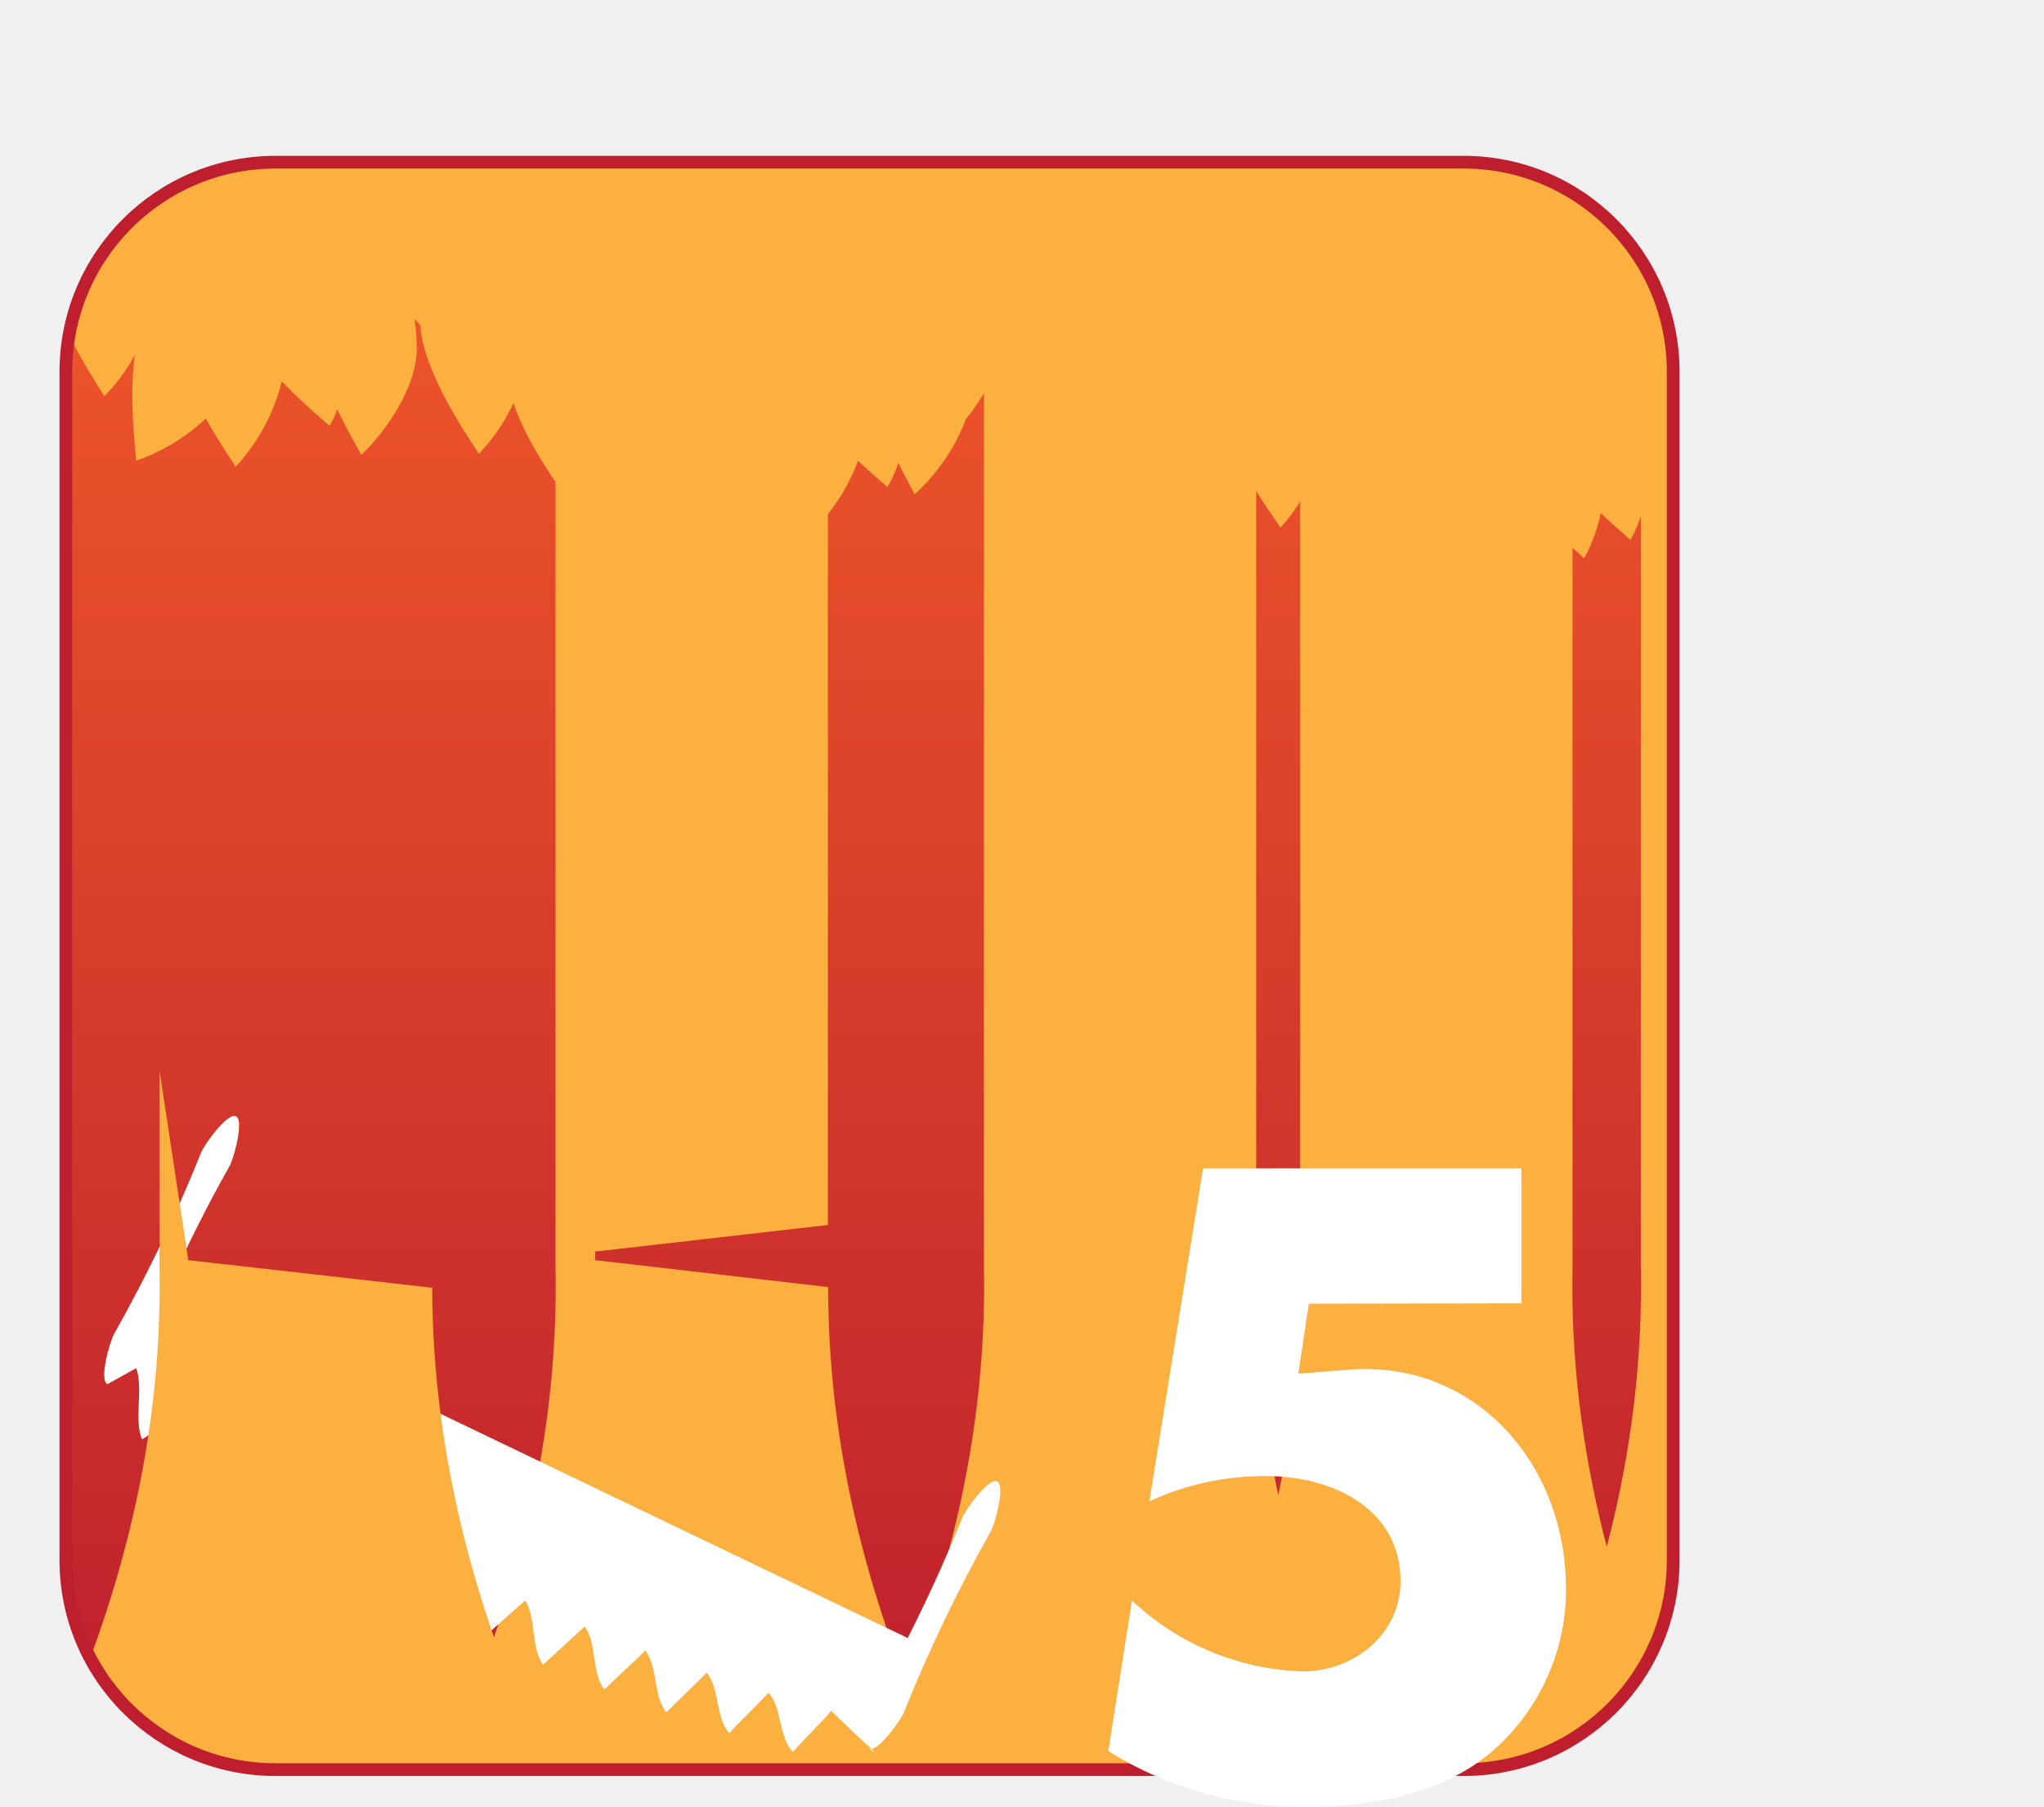
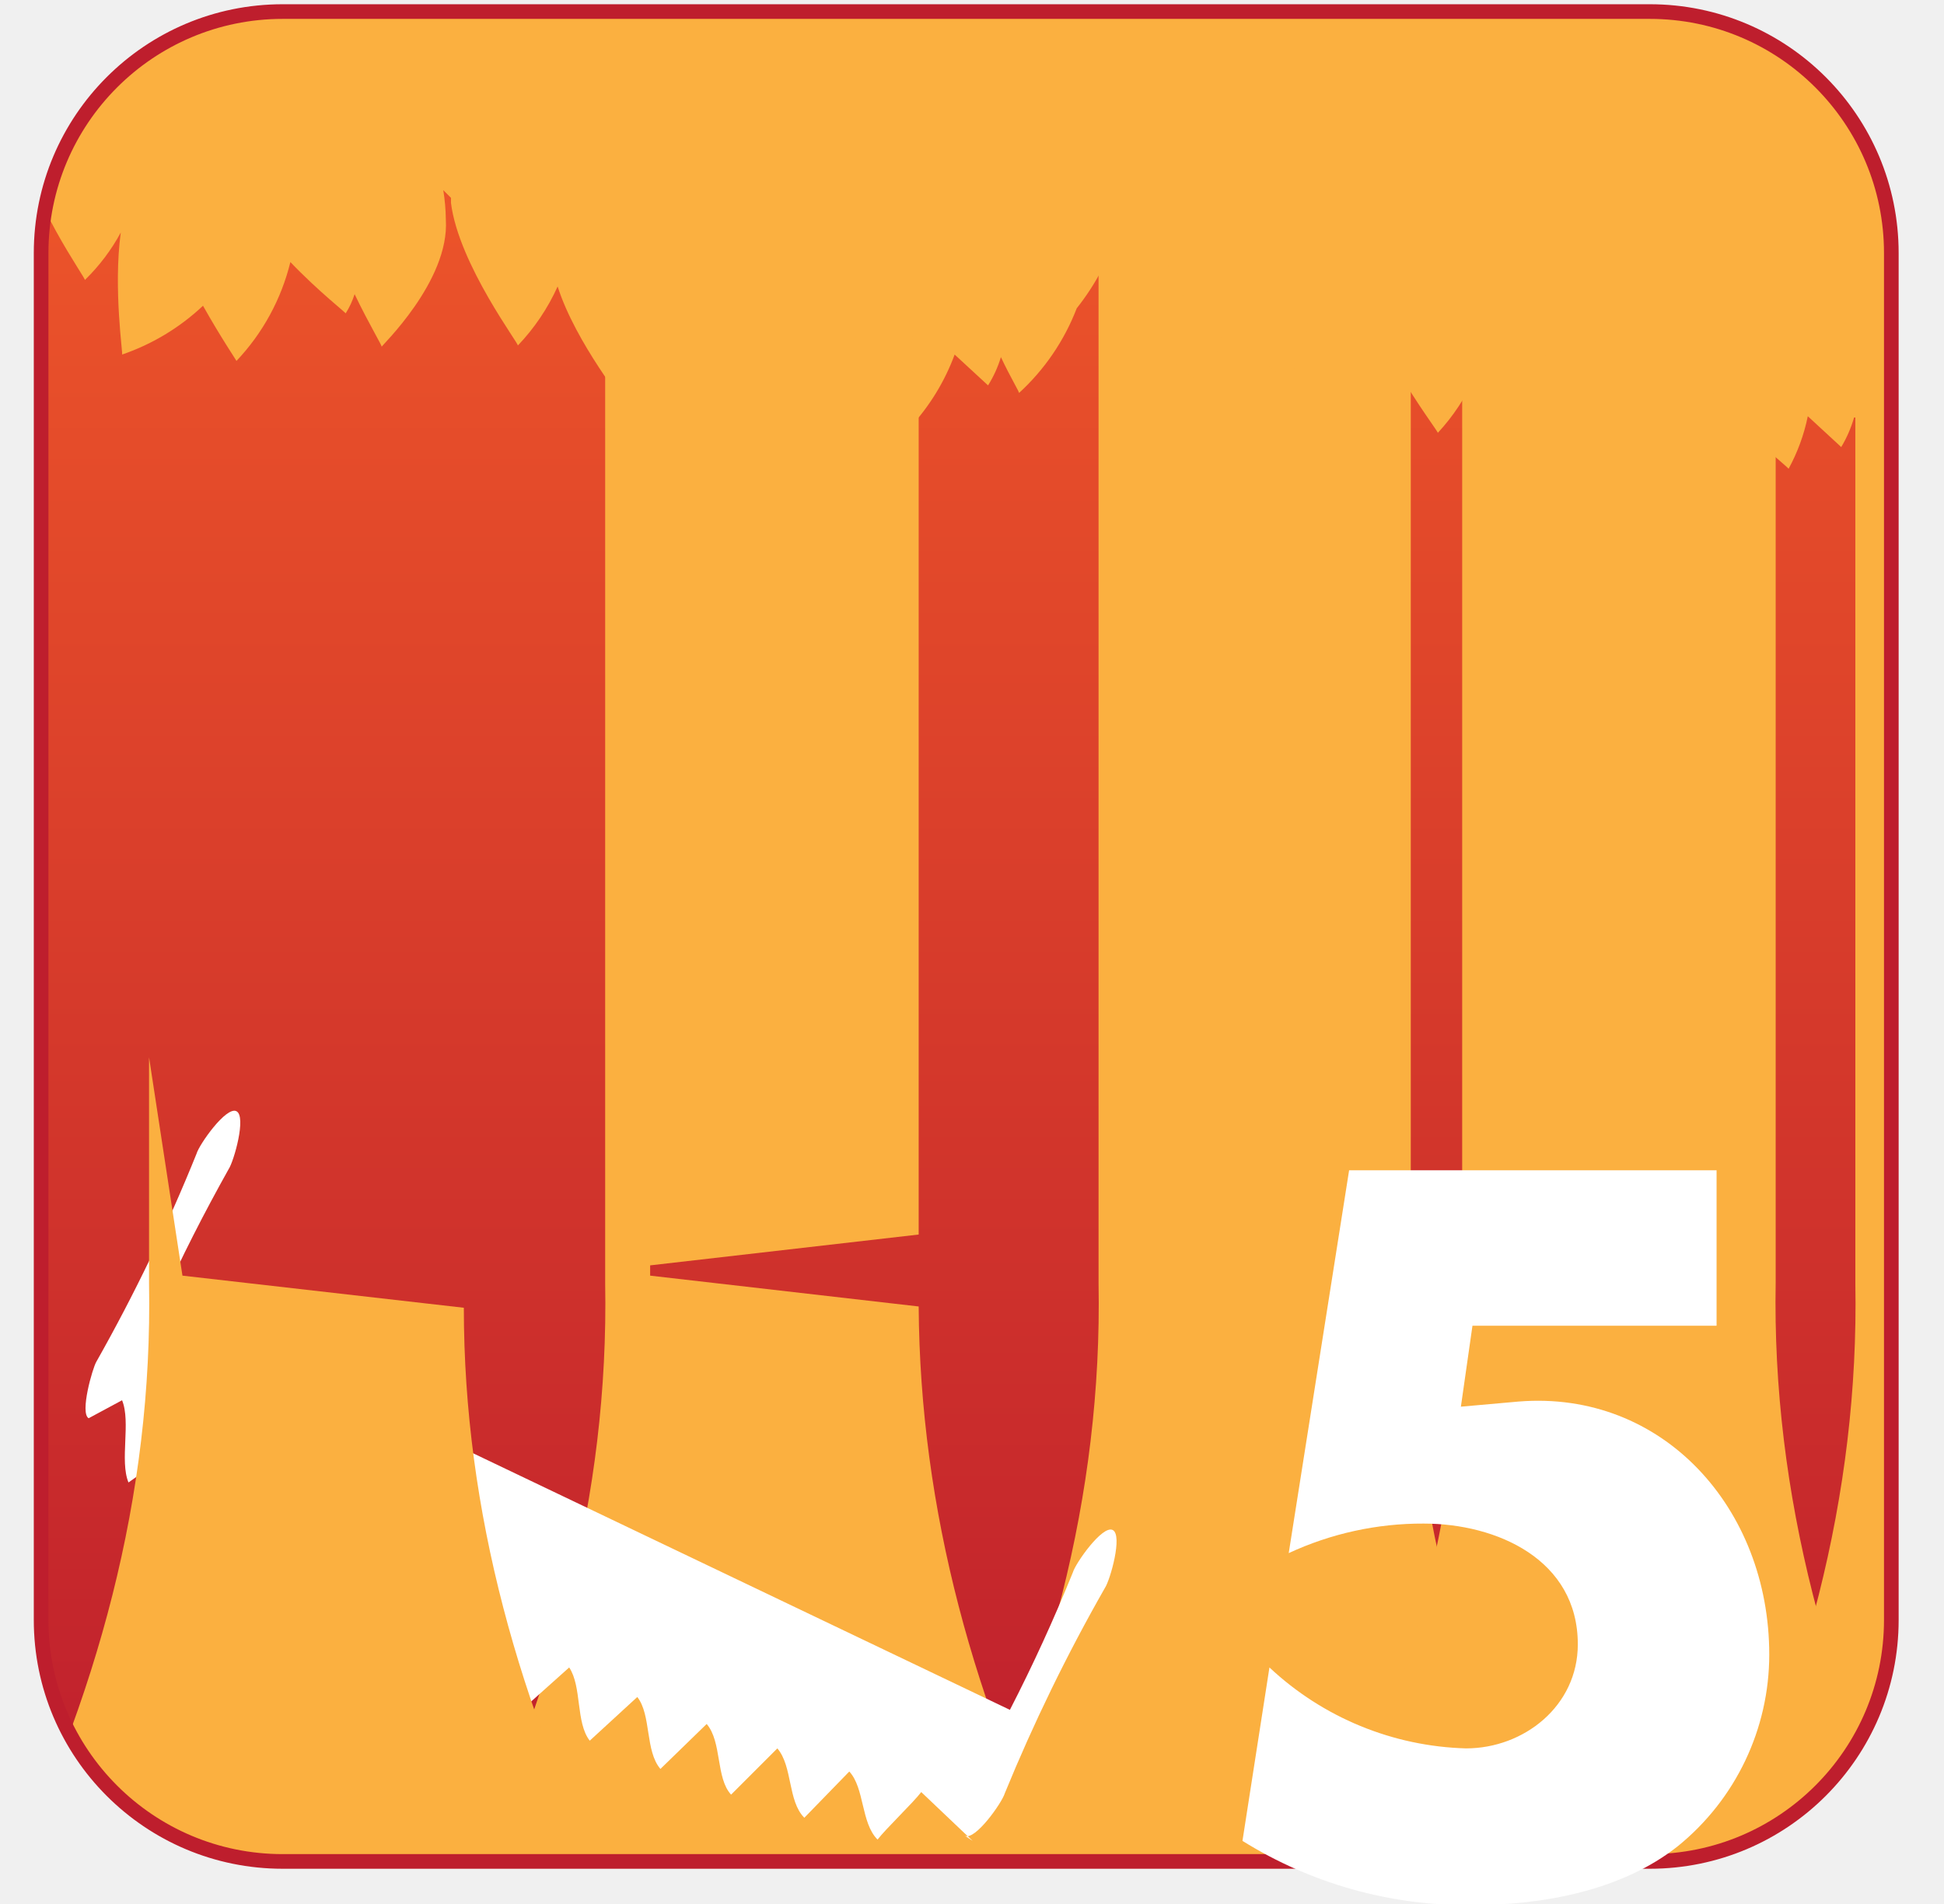
- <svg xmlns="http://www.w3.org/2000/svg" viewBox="0 0 183.12 161.86">
+ <svg xmlns="http://www.w3.org/2000/svg" viewBox="0 0 151.3 148.2">
  <defs>
-     <style>.cls-1,.cls-7{fill:none;}.cls-2{fill:url(#New_Gradient_Swatch_3);}.cls-3{clip-path:url(#clip-path);}.cls-4,.cls-6{fill:#fbb040;}.cls-4,.cls-5{fill-rule:evenodd;}.cls-5,.cls-8{fill:#fff;}.cls-7{stroke:#be1e2d;stroke-miterlimit:10;stroke-width:1.14px;}</style>
-     <linearGradient id="New_Gradient_Swatch_3" x1="77.9" y1="158.53" x2="77.9" y2="14.53" gradientUnits="userSpaceOnUse">
+     <style>.a,.g{fill:none;}.b{fill:url(#a);}.c{clip-path:url(#b);}.d,.f{fill:#fbb040;}.d,.e{fill-rule:evenodd;}.e,.h{fill:#fff;}.g{stroke:#be1e2d;stroke-miterlimit:10;stroke-width:1.14px;}</style>
+     <linearGradient id="a" x1="75.22" y1="144.9" x2="75.22" y2="0.91" gradientUnits="userSpaceOnUse">
      <stop offset="0" stop-color="#be1e2d" />
      <stop offset="1" stop-color="#f15a29" />
    </linearGradient>
-     <clipPath id="clip-path">
-       <path class="cls-1" d="M149.9,139.75a18.78,18.78,0,0,1-18.79,18.78H24.68A18.78,18.78,0,0,1,5.9,139.75V33.31A18.78,18.78,0,0,1,24.68,14.53H131.12A18.78,18.78,0,0,1,149.9,33.31Z" />
+     <clipPath id="b">
+       <path class="a" d="M147.2,126.1a18.8,18.8,0,0,1-18.8,18.8H22A18.8,18.8,0,0,1,3.2,126.1V19.7A18.8,18.8,0,0,1,22,.9H128.4a18.8,18.8,0,0,1,18.8,18.8Z" />
    </clipPath>
  </defs>
-   <g id="Layer_2" data-name="Layer 2">
-     <g id="Layer_1-2" data-name="Layer 1">
-       <g id="_5" data-name="5">
-         <path class="cls-2" d="M149.9,139.75a18.78,18.78,0,0,1-18.79,18.78H24.68A18.78,18.78,0,0,1,5.9,139.75V33.31A18.78,18.78,0,0,1,24.68,14.53H131.12A18.78,18.78,0,0,1,149.9,33.31Z" />
-         <g class="cls-3">
-           <path class="cls-4" d="M124.22,161.14c-7.64-15.34-12-31.2-11.68-47.66V13.71H88.15v99.77c.32,16.45-4,32.32-11.68,47.66Z" />
-           <path class="cls-4" d="M152.56,161.14c-7.64-15.34-12-31.2-11.68-47.66V13.71h-24.4v99.77c.33,16.45-4,32.32-11.68,47.66Z" />
-           <path class="cls-4" d="M183.12,161.14c-7.64-15.34-12-31.2-11.67-47.66V13.71H147v99.77c.33,16.45-4,32.32-11.68,47.66Z" />
-           <path class="cls-4" d="M53.32,112.89v-.77l20.85-2.38v-96H49.77v99.77c.33,16.45-4,32.32-11.68,47.66H85.84c-7.36-14.78-11.64-30.05-11.65-45.87Z" />
-           <path class="cls-5" d="M9.62,124l2.57-1.43c.69,1.66-.22,4.72.54,6.37.85-.5,3.3-2.4,4.14-2.91.74,1.64-.11,4.67.7,6.3.83-.53,3.27-2.46,4.09-3,.8,1.61,0,4.61.86,6.21.81-.55,3.24-2.51,4-3.07.85,1.58.1,4.56,1,6.13.79-.58,3.19-2.56,4-3.15.9,1.55.21,4.5,1.17,6,.77-.61,3.16-2.61,3.91-3.22,1,1.52.31,4.44,1.33,5.95.74-.62,3.11-2.65,3.85-3.29,1,1.49.41,4.38,1.48,5.85.72-.65,3.06-2.7,3.78-3.36,1,1.46.51,4.31,1.62,5.75.7-.67,3-2.75,3.72-3.42,1.1,1.42.61,4.24,1.77,5.64.68-.69,3-2.79,3.65-3.49,1.15,1.39.71,4.17,1.91,5.54.66-.72,2.93-2.84,3.58-3.56,1.2,1.35.8,4.09,2.05,5.42.63-.74,2.88-2.88,3.5-3.62,1.24,1.32.89,4,2.2,5.3.61-.76,2.83-2.91,3.43-3.68q1.93,1.91,4,3.78l-.62-.38c.77.36,2.89-2.6,3.13-3.27a137.19,137.19,0,0,1,7.77-16.18c.36-.61,1.35-4.11.58-4.49s-2.89,2.6-3.13,3.27c-1.47,3.66-3.1,7.24-4.88,10.75l-66.1-31.72c1.63-3.58,3.39-7.1,5.33-10.53.36-.61,1.35-4.11.59-4.49s-2.89,2.61-3.13,3.27a137.35,137.35,0,0,1-7.76,16.18C9.84,120.11,8.86,123.62,9.62,124Z" />
-           <path class="cls-4" d="M16.87,112.89l-2.58-17v17.57c.32,16.45-4,32.32-11.68,47.66H50.37c-7.34-14.74-11.61-30-11.65-45.76Z" />
-           <path class="cls-6" d="M159.92,39.2,151.6,0S.31,0,0,.83,1.41,22.64,1.41,22.64L4.32,24c0,.12,0,.22,0,.34.51,4.77,5.18,11.19,5,11.17a15.34,15.34,0,0,0,2.76-3.72c-.61,4.36.22,9.57.09,9.49a17.44,17.44,0,0,0,6.27-3.79c1.37,2.48,2.75,4.35,2.65,4.34a17.13,17.13,0,0,0,4.15-7.67c2.19,2.3,4.38,4,4.27,4a6.56,6.56,0,0,0,.7-1.49c1.12,2.35,2.22,4.09,2.12,4.07.19,0,5.25-5.09,5-9.89a15.44,15.44,0,0,0-.2-2.28l.56.6c0,.15,0,.28,0,.44.6,4.77,5.38,11.09,5.19,11.07A16.44,16.44,0,0,0,46,36.1c1.44,4.41,5.43,9.27,5.26,9.27a17.11,17.11,0,0,0,3.82-7.8L68.5,38c1.4,4.35,5,9.05,4.86,9a17.14,17.14,0,0,0,3.51-5.72c1.51,1.42,2.69,2.36,2.61,2.37a9.06,9.06,0,0,0,1-2.18c.83,1.69,1.51,2.84,1.44,2.83a17.4,17.4,0,0,0,4.61-6.74,19.34,19.34,0,0,0,1.94-2.9c2,4.35,8.08,9,7.89,9a16,16,0,0,0,1.7-5c2.38,2.66,5.05,4.72,4.93,4.74a16.28,16.28,0,0,0,1.74-5.23l6.79,4.12c1.57,2.79,3.3,5,3.18,5a16,16,0,0,0,2.86-4.43l10.63-3.12,5.45.21c.08.28.16.55.27.85,1.88,4.42,8.21,9.2,8,9.24a14.6,14.6,0,0,0,1.5-4.06c1.53,1.44,2.73,2.39,2.64,2.41a9.52,9.52,0,0,0,1-2.33c.07.07.11.12.1.12a16.71,16.71,0,0,0,1.8-5.63l.47,0ZM28,31.37l.08.18a.35.35,0,0,1,0,.13S28.11,31.56,28,31.37Zm23.39,7.34a15.62,15.62,0,0,0-.55-2.94l.41.19A12.81,12.81,0,0,1,51.42,38.71Zm22.3,1.7a12.61,12.61,0,0,0-.31-2.22h.3A11,11,0,0,1,73.72,40.41ZM94.94,37.2a22.17,22.17,0,0,0-1.8-3.8l.63.13A17.44,17.44,0,0,1,94.94,37.2Zm6.63-.28a3.29,3.29,0,0,0-.29-.78l.14.09A2.64,2.64,0,0,1,101.57,36.92Zm38.52,5.57.24.29a3.1,3.1,0,0,1,.16.76A5.43,5.43,0,0,0,140.09,42.49Z" />
-         </g>
-         <path class="cls-7" d="M149.9,139.75a18.78,18.78,0,0,1-18.79,18.78H24.68A18.78,18.78,0,0,1,5.9,139.75V33.31A18.78,18.78,0,0,1,24.68,14.53H131.12A18.78,18.78,0,0,1,149.9,33.31Z" />
-         <path class="cls-8" d="M117.26,116.79l-.95,6.27,4.52-.36c11.23-.87,19.47,8.31,19.47,19.69a19.16,19.16,0,0,1-7.07,14.88c-4.37,3.5-10.58,4.6-16,4.6a33.1,33.1,0,0,1-17.94-5l2.12-13.49a23.31,23.31,0,0,0,15.31,6.35c4.52,0,8.75-3.28,8.75-8.09,0-6.64-6.34-9.41-12-9.41a24.72,24.72,0,0,0-10.5,2.26l4.81-29.83H136.3v12.1Z" />
-       </g>
-     </g>
+   <path class="b" d="M147.2,126.1a18.8,18.8,0,0,1-18.8,18.8H22A18.8,18.8,0,0,1,3.2,126.1V19.7A18.8,18.8,0,0,1,22,.9H128.4a18.8,18.8,0,0,1,18.8,18.8Z" />
+   <g class="c">
+     <path class="d" d="M121.5,147.5c-7.6-15.3-12-31.2-11.7-47.7V.1H85.5V99.9c.3,16.5-4,32.3-11.7,47.7Z" />
+     <path class="d" d="M149.9,147.5c-7.6-15.3-12-31.2-11.7-47.7V.1H113.8V99.9c.3,16.5-4,32.3-11.7,47.7Z" />
+     <path class="d" d="M180.4,147.5c-7.6-15.3-12-31.2-11.7-47.7V.1H144.4V99.9c.3,16.5-4,32.3-11.7,47.7Z" />
+     <path class="d" d="M50.6,99.3v-.8l20.9-2.4V.1H47.1V99.9c.3,16.5-4,32.3-11.7,47.7H83.2c-7.4-14.8-11.6-30.1-11.7-45.9Z" />
+     <path class="e" d="M6.9,110.4l2.6-1.4c.7,1.7-.2,4.7.5,6.4l4.1-2.9c.7,1.6-.1,4.7.7,6.3l4.1-3c.8,1.6,0,4.6.9,6.2l4-3.1c.9,1.6.1,4.6,1,6.1l4-3.1c.9,1.6.2,4.5,1.2,6l3.9-3.2c1,1.5.3,4.4,1.3,5.9l3.8-3.3c1,1.5.4,4.4,1.5,5.9l3.8-3.4c1,1.5.5,4.3,1.6,5.7l3.7-3.4c1.1,1.4.6,4.2,1.8,5.6l3.6-3.5c1.2,1.4.7,4.2,1.9,5.5l3.6-3.6c1.2,1.4.8,4.1,2.1,5.4l3.5-3.6c1.2,1.3.9,4,2.2,5.3.6-.8,2.8-2.9,3.4-3.7l4,3.8-.6-.4c.8.4,2.9-2.6,3.1-3.3A137.2,137.2,0,0,1,86,123.6c.4-.6,1.4-4.1.6-4.5s-2.9,2.6-3.1,3.3c-1.5,3.7-3.1,7.2-4.9,10.7L12.5,101.5c1.6-3.6,3.4-7.1,5.3-10.5.4-.6,1.4-4.1.6-4.5s-2.9,2.6-3.1,3.3a137.3,137.3,0,0,1-7.8,16.2C7.2,106.5,6.2,110,6.9,110.4Z" />
+     <path class="d" d="M14.2,99.3l-2.6-17V99.9c.3,16.5-4,32.3-11.7,47.7H47.7c-7.3-14.7-11.6-30-11.6-45.8Z" />
+     <path class="f" d="M157.2,25.6l-8.3-39.2s-151.3,0-151.6.8S-1.3,9-1.3,9l2.9,1.3c0,.1,0,.2,0,.3.5,4.8,5.2,11.2,5,11.2a15.3,15.3,0,0,0,2.8-3.7c-.6,4.4.2,9.6.1,9.5a17.4,17.4,0,0,0,6.3-3.8c1.4,2.5,2.7,4.4,2.6,4.3a17.1,17.1,0,0,0,4.2-7.7c2.2,2.3,4.4,4,4.3,4a6.6,6.6,0,0,0,.7-1.5c1.1,2.3,2.2,4.1,2.1,4.1s5.3-5.1,5-9.9a15.4,15.4,0,0,0-.2-2.3l.6.6c0,.1,0,.3,0,.4.6,4.8,5.4,11.1,5.2,11.1a16.4,16.4,0,0,0,3.1-4.6c1.4,4.4,5.4,9.3,5.3,9.3a17.1,17.1,0,0,0,3.8-7.8l13.4.5c1.4,4.4,5,9.1,4.9,9a17.1,17.1,0,0,0,3.5-5.7l2.6,2.4a9.1,9.1,0,0,0,1-2.2c.8,1.7,1.5,2.8,1.4,2.8A17.4,17.4,0,0,0,83.8,24a19.3,19.3,0,0,0,1.9-2.9c2,4.4,8.1,9,7.9,9a16,16,0,0,0,1.7-5c2.4,2.7,5.1,4.7,4.9,4.7a16.3,16.3,0,0,0,1.7-5.2l6.8,4.1c1.6,2.8,3.3,5,3.2,5a16,16,0,0,0,2.9-4.4l10.6-3.1,5.5.2.3.9c1.9,4.4,8.2,9.2,8,9.2a14.6,14.6,0,0,0,1.5-4.1l2.6,2.4a9.5,9.5,0,0,0,1-2.3h.1a16.7,16.7,0,0,0,1.8-5.6h.5ZM25.4,17.7v.2h0Zm23.4,7.3a15.6,15.6,0,0,0-.5-2.9l.4.2A12.8,12.8,0,0,1,48.7,25.1ZM71,26.8a12.6,12.6,0,0,0-.3-2.2H71A11,11,0,0,1,71,26.8Zm21.2-3.2a22.2,22.2,0,0,0-1.8-3.8h.6A17.4,17.4,0,0,1,92.3,23.6Zm6.6-.3-.3-.8h.1A2.6,2.6,0,0,1,98.9,23.3Zm38.5,5.6.2.3a3.1,3.1,0,0,1,.2.8Z" />
  </g>
+   <path class="g" d="M147.2,126.1a18.8,18.8,0,0,1-18.8,18.8H22A18.8,18.8,0,0,1,3.2,126.1V19.7A18.8,18.8,0,0,1,22,.9H128.4a18.8,18.8,0,0,1,18.8,18.8Z" />
+   <path class="h" d="M114.6,103.2l-.9,6.3,4.5-.4c11.2-.9,19.5,8.3,19.5,19.7a19.2,19.2,0,0,1-7.1,14.9c-4.4,3.5-10.6,4.6-16,4.6a33.1,33.1,0,0,1-17.9-5l2.1-13.5a23.3,23.3,0,0,0,15.3,6.3c4.5,0,8.7-3.3,8.7-8.1,0-6.6-6.3-9.4-12-9.4a24.7,24.7,0,0,0-10.5,2.3L105,91.1h28.6v12.1Z" />
</svg>
